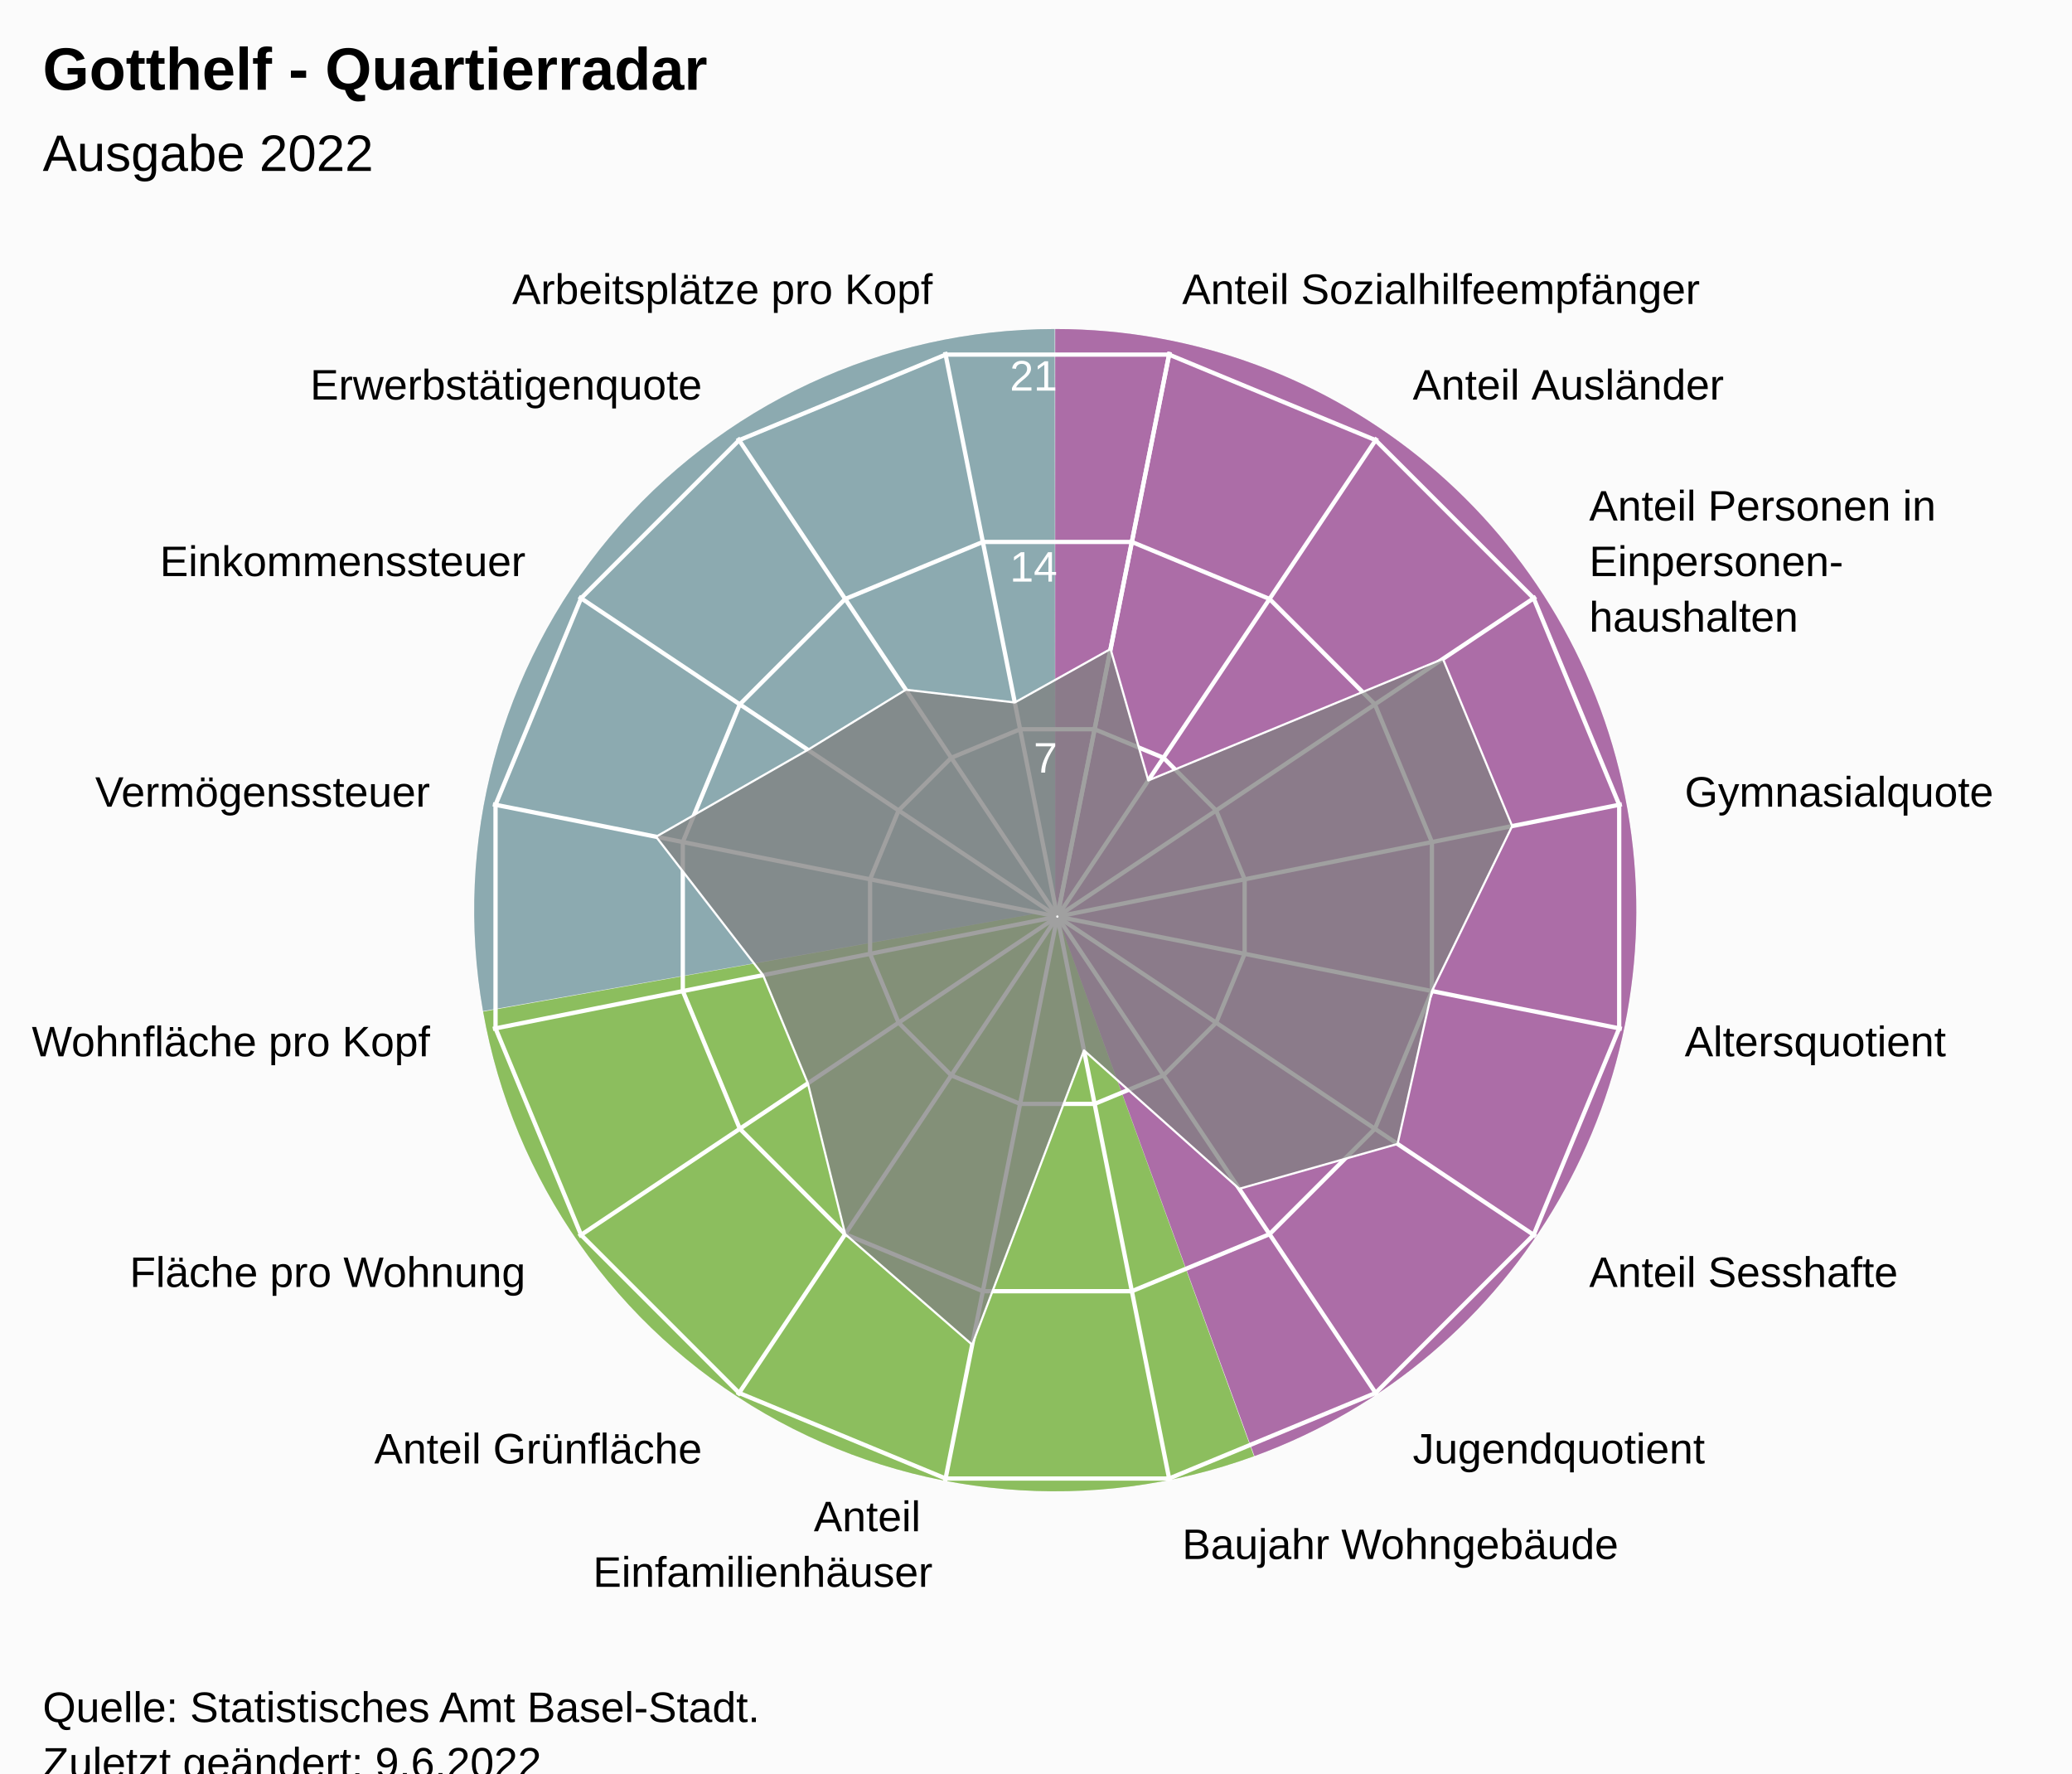
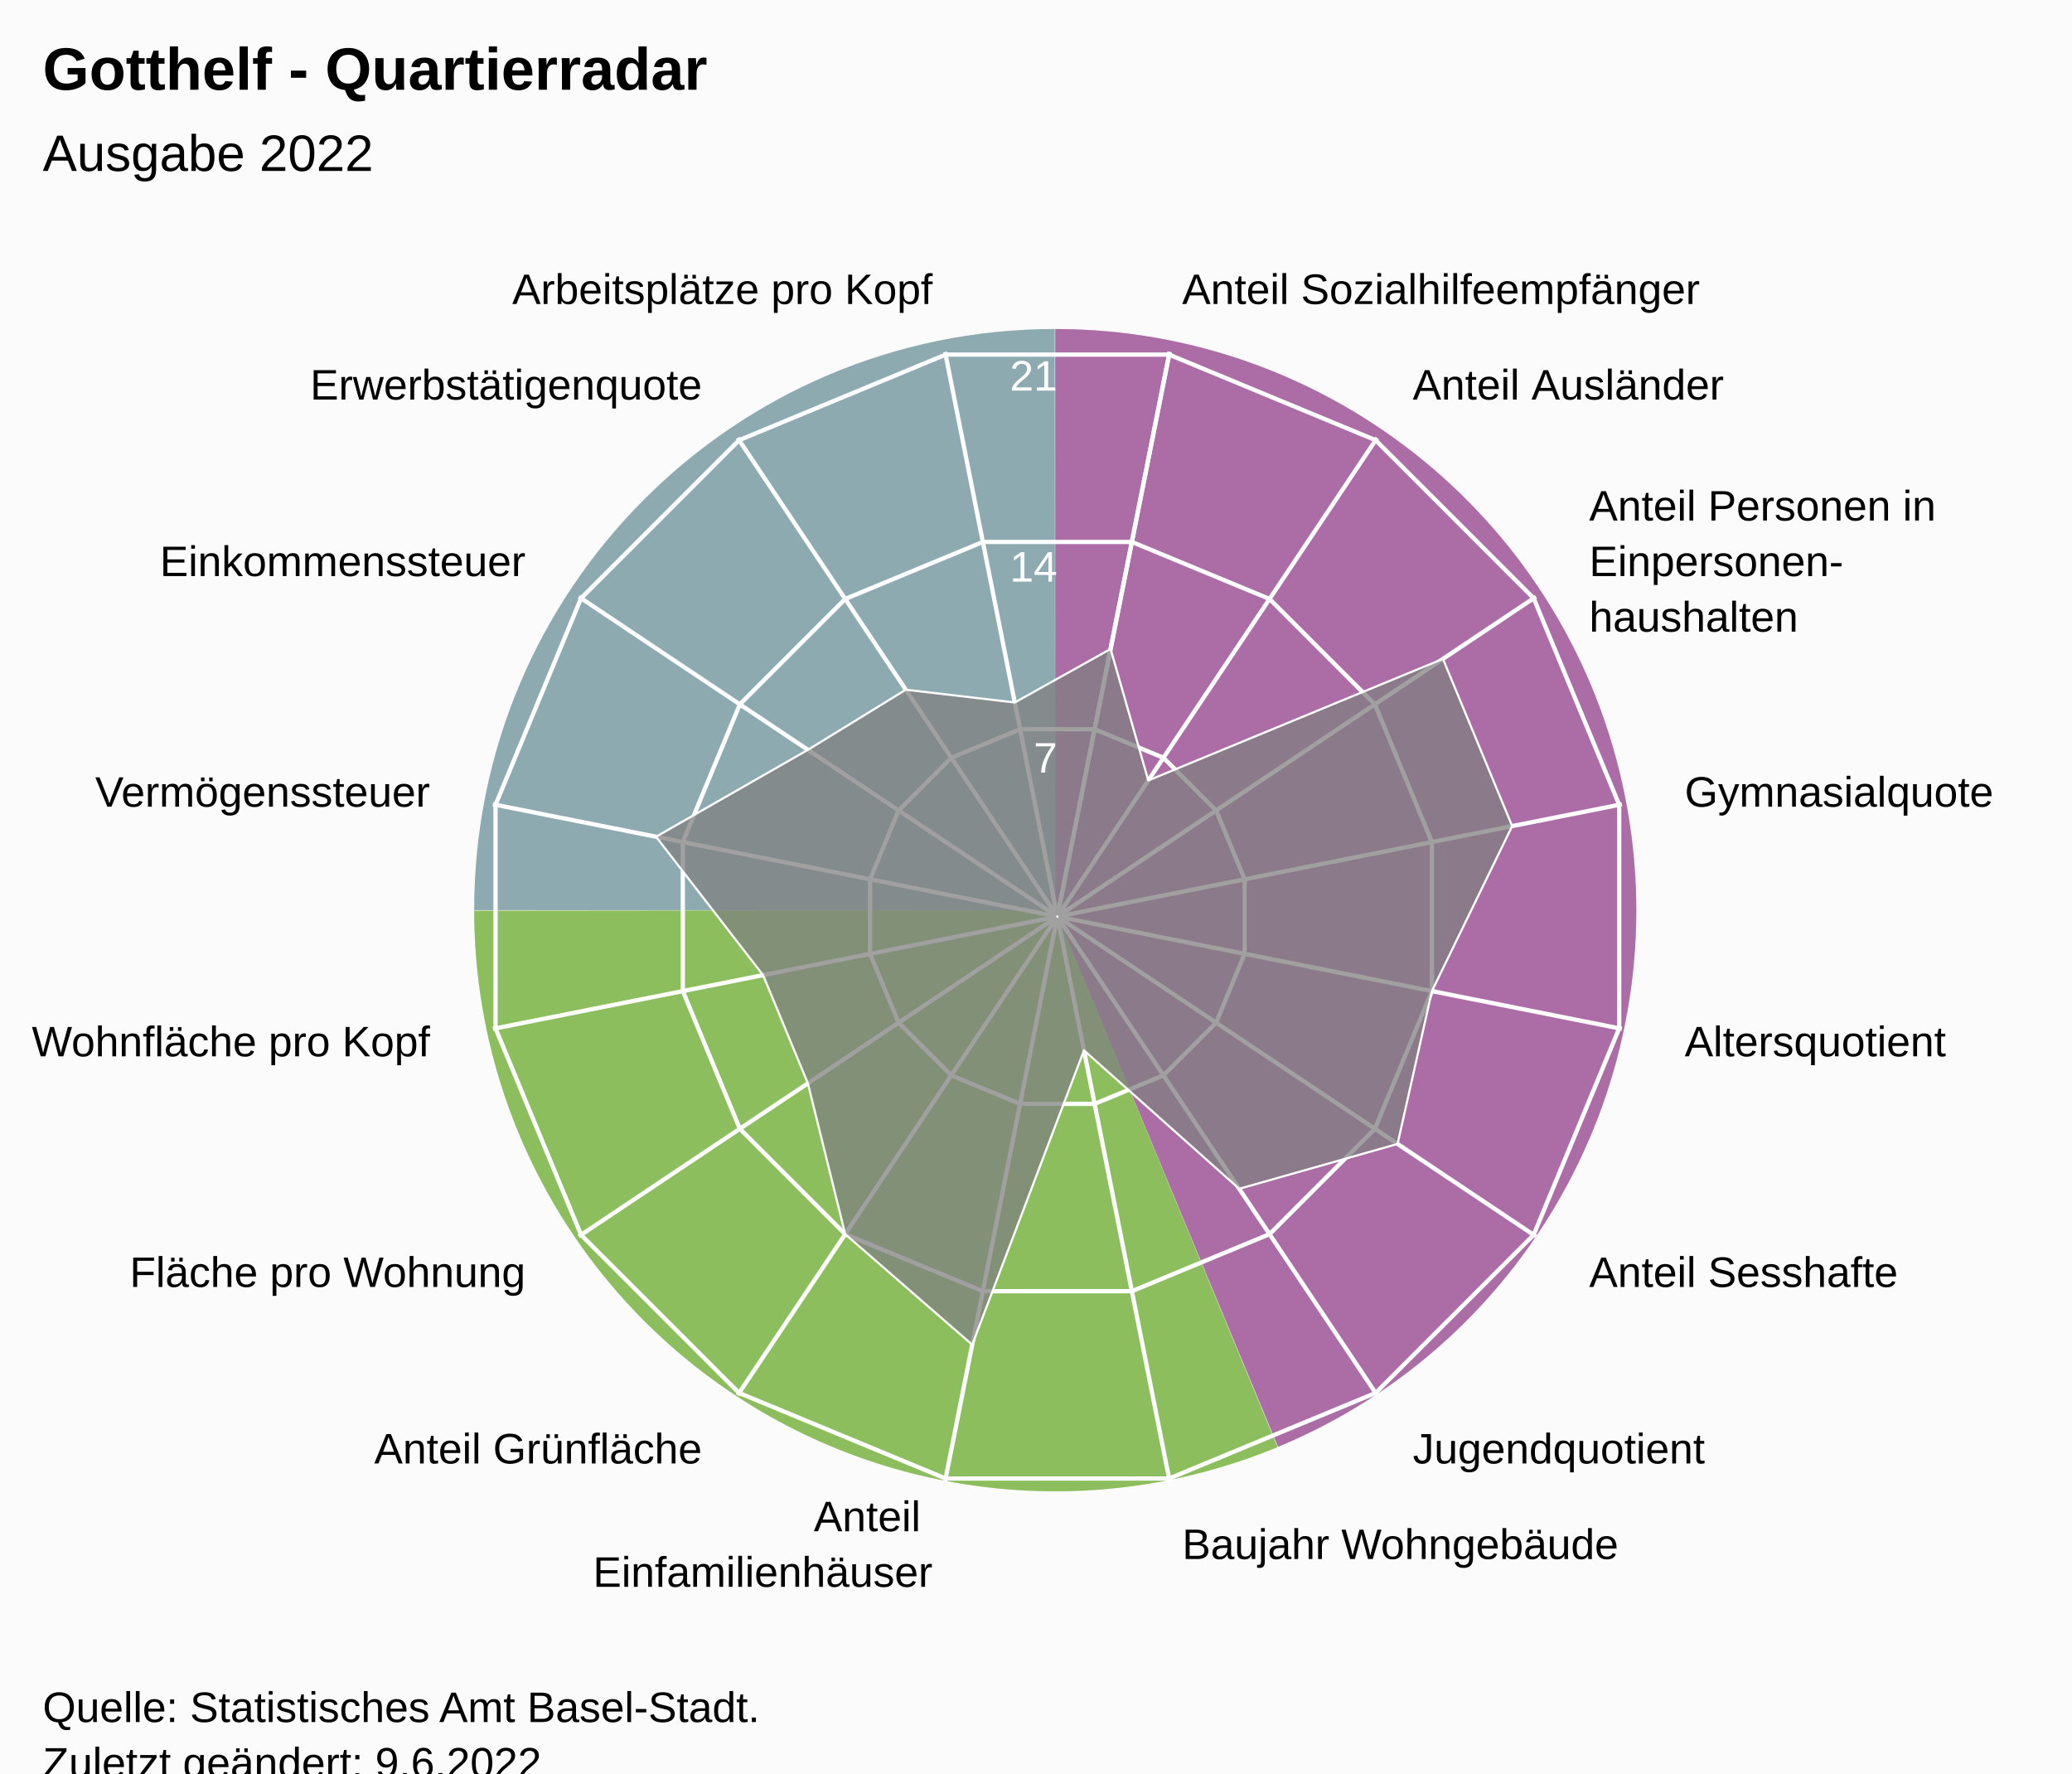
<svg xmlns="http://www.w3.org/2000/svg" version="1.1" class="highcharts-root" style="font-family:Arial;font-size:12px;" viewBox="0 0 485 415">
  <defs>
-     <clipPath id="highcharts-fphl0tq-24-">
+     <clipPath id="highcharts-khvepfs-24-">
      <rect x="0" y="0" width="455" height="317" fill="none" />
    </clipPath>
-     <clipPath id="highcharts-fphl0tq-42">
+     <clipPath id="highcharts-khvepfs-42">
      <circle cx="227.5" cy="158.5" r="134.725" />
    </clipPath>
-     <clipPath id="highcharts-fphl0tq-43-">
+     <clipPath id="highcharts-khvepfs-43-">
      <rect x="20" y="56" width="455" height="317" fill="none" />
    </clipPath>
  </defs>
  <rect fill="#fbfbfb" class="highcharts-background" x="0" y="0" width="485" height="428" rx="0" ry="0" />
  <rect fill="none" class="highcharts-plot-background" x="20" y="56" width="455" height="317" />
-   <path fill="#923F8D" d="M 247 77 A 136 136 0 0 1 293.643 340.752 L 247 213 A 0 0 0 0 0 247 213 Z" fill-opacity="0.5" />
-   <path fill="#68AB2B" d="M 293.515 340.798 A 136 136 0 0 1 113.09 236.75 L 247 213 A 0 0 0 0 0 247 213 Z" fill-opacity="0.5" />
-   <path fill="#689199" d="M 113.066 236.616 A 136 136 0 0 1 246.864 77 L 247 213 A 0 0 0 0 0 247 213 Z" fill-opacity="0.5" />
-   <path fill="#923F8D" d="M 247 77 A 136 136 0 0 1 293.643 340.752 L 247 213 A 0 0 0 0 0 247 213 Z" fill-opacity="0.5" />
-   <path fill="#68AB2B" d="M 293.515 340.798 A 136 136 0 0 1 113.09 236.75 L 247 213 A 0 0 0 0 0 247 213 Z" fill-opacity="0.5" />
-   <path fill="#689199" d="M 113.066 236.616 A 136 136 0 0 1 246.864 77 L 247 213 A 0 0 0 0 0 247 213 Z" fill-opacity="0.5" />
+   <path fill="#923F8D" d="M 247 77 A 136 136 0 0 1 299.171 338.596 L 247 213 A 0 0 0 0 0 247 213 Z" fill-opacity="0.5" />
+   <path fill="#68AB2B" d="M 299.045 338.648 A 136 136 0 0 1 111 213.136 L 247 213 A 0 0 0 0 0 247 213 Z" fill-opacity="0.5" />
+   <path fill="#689199" d="M 111 213 A 136 136 0 0 1 246.864 77 L 247 213 A 0 0 0 0 0 247 213 Z" fill-opacity="0.5" />
+   <path fill="#923F8D" d="M 247 77 A 136 136 0 0 1 299.171 338.596 L 247 213 A 0 0 0 0 0 247 213 Z" fill-opacity="0.5" />
+   <path fill="#68AB2B" d="M 299.045 338.648 A 136 136 0 0 1 111 213.136 L 247 213 A 0 0 0 0 0 247 213 Z" fill-opacity="0.5" />
+   <path fill="#689199" d="M 111 213 A 136 136 0 0 1 246.864 77 L 247 213 A 0 0 0 0 0 247 213 Z" fill-opacity="0.5" />
  <g class="highcharts-pane-group" data-z-index="0" />
  <g class="highcharts-grid highcharts-xaxis-grid" data-z-index="1">
    <path fill="none" stroke="white" stroke-width="1" data-z-index="1" class="highcharts-grid-line" d="M 247.5 214.5 L 273.784 82.364" opacity="1" />
    <path fill="none" stroke="white" stroke-width="1" data-z-index="1" class="highcharts-grid-line" d="M 247.5 214.5 L 322.349 102.48" opacity="1" />
    <path fill="none" stroke="white" stroke-width="1" data-z-index="1" class="highcharts-grid-line" d="M 247.5 214.5 L 359.52 139.651" opacity="1" />
    <path fill="none" stroke="white" stroke-width="1" data-z-index="1" class="highcharts-grid-line" d="M 247.5 214.5 L 379.636 188.216" opacity="1" />
    <path fill="none" stroke="white" stroke-width="1" data-z-index="1" class="highcharts-grid-line" d="M 247.5 214.5 L 379.636 240.784" opacity="1" />
    <path fill="none" stroke="white" stroke-width="1" data-z-index="1" class="highcharts-grid-line" d="M 247.5 214.5 L 359.52 289.349" opacity="1" />
    <path fill="none" stroke="white" stroke-width="1" data-z-index="1" class="highcharts-grid-line" d="M 247.5 214.5 L 322.349 326.52" opacity="1" />
    <path fill="none" stroke="white" stroke-width="1" data-z-index="1" class="highcharts-grid-line" d="M 247.5 214.5 L 273.784 346.636" opacity="1" />
    <path fill="none" stroke="white" stroke-width="1" data-z-index="1" class="highcharts-grid-line" d="M 247.5 214.5 L 221.216 346.636" opacity="1" />
    <path fill="none" stroke="white" stroke-width="1" data-z-index="1" class="highcharts-grid-line" d="M 247.5 214.5 L 172.651 326.52" opacity="1" />
    <path fill="none" stroke="white" stroke-width="1" data-z-index="1" class="highcharts-grid-line" d="M 247.5 214.5 L 135.48 289.349" opacity="1" />
    <path fill="none" stroke="white" stroke-width="1" data-z-index="1" class="highcharts-grid-line" d="M 247.5 214.5 L 115.364 240.784" opacity="1" />
    <path fill="none" stroke="white" stroke-width="1" data-z-index="1" class="highcharts-grid-line" d="M 247.5 214.5 L 115.364 188.216" opacity="1" />
    <path fill="none" stroke="white" stroke-width="1" data-z-index="1" class="highcharts-grid-line" d="M 247.5 214.5 L 135.48 139.651" opacity="1" />
    <path fill="none" stroke="white" stroke-width="1" data-z-index="1" class="highcharts-grid-line" d="M 247.5 214.5 L 172.651 102.48" opacity="1" />
    <path fill="none" stroke="white" stroke-width="1" data-z-index="1" class="highcharts-grid-line" d="M 247.5 214.5 L 221.216 82.364" opacity="1" />
    <path fill="none" stroke="white" stroke-width="1" data-z-index="1" class="highcharts-grid-line" d="M 247.5 214.5 L 273.784 82.364" opacity="1" />
  </g>
  <g class="highcharts-grid highcharts-yaxis-grid" data-z-index="1">
    <path fill="none" stroke="white" stroke-width="1" data-z-index="1" class="highcharts-grid-line" d="M 247.5 214.5 L 247.5 214.5 L 247.5 214.5 L 247.5 214.5 L 247.5 214.5 L 247.5 214.5 L 247.5 214.5 L 247.5 214.5 L 247.5 214.5 L 247.5 214.5 L 247.5 214.5 L 247.5 214.5 L 247.5 214.5 L 247.5 214.5 L 247.5 214.5 L 247.5 214.5 L 247.5 214.5 L 247.5 214.5" opacity="1" />
    <path fill="none" stroke="white" stroke-width="1" data-z-index="1" class="highcharts-grid-line" d="M 256.22 170.663 L 272.331 177.337 L 284.663 189.669 L 291.337 205.78 L 291.337 223.22 L 284.663 239.331 L 272.331 251.663 L 256.22 258.337 L 238.78 258.337 L 222.669 251.663 L 210.337 239.331 L 203.663 223.22 L 203.663 205.78 L 210.337 189.669 L 222.669 177.337 L 238.78 170.663 L 256.22 170.663 L 256.22 170.663" opacity="1" />
    <path fill="none" stroke="white" stroke-width="1" data-z-index="1" class="highcharts-grid-line" d="M 264.939 126.827 L 297.163 140.174 L 321.826 164.837 L 335.173 197.061 L 335.173 231.939 L 321.826 264.163 L 297.163 288.826 L 264.939 302.173 L 230.061 302.173 L 197.837 288.826 L 173.174 264.163 L 159.827 231.939 L 159.827 197.061 L 173.174 164.837 L 197.837 140.174 L 230.061 126.827 L 264.939 126.827 L 264.939 126.827" opacity="1" />
    <path fill="none" stroke="white" stroke-width="1" data-z-index="1" class="highcharts-grid-line" d="M 273.659 82.99 L 321.994 103.011 L 358.989 140.006 L 379.01 188.341 L 379.01 240.659 L 358.989 288.994 L 321.994 325.989 L 273.659 346.01 L 221.341 346.01 L 173.006 325.989 L 136.011 288.994 L 115.99 240.659 L 115.99 188.341 L 136.011 140.006 L 173.006 103.011 L 221.341 82.99 L 273.659 82.99 L 273.659 82.99" opacity="1" />
  </g>
  <rect fill="none" class="highcharts-plot-border" data-z-index="1" x="20" y="56" width="455" height="317" />
  <g class="highcharts-axis highcharts-xaxis" data-z-index="2">
    <path fill="none" class="highcharts-axis-line" data-z-index="7" d="M 247.5 79.775 A 134.725 134.725 0 1 1 247.365 79.775 M 247.5 214.5 A 0 0 0 1 0 247.5 214.5" />
  </g>
  <g class="highcharts-axis highcharts-yaxis" data-z-index="2">
    <path fill="none" class="highcharts-axis-line" data-z-index="7" d="M 247.5 214.5 L 247.5 79.775" />
  </g>
  <g class="highcharts-series-group" data-z-index="3">
-     <g class="highcharts-series highcharts-series-0 highcharts-area-series" data-z-index="0.1" opacity="1" transform="translate(20,56) scale(1 1)" clip-path="url(#highcharts-fphl0tq-42)">
+     <g class="highcharts-series highcharts-series-0 highcharts-area-series" data-z-index="0.1" opacity="1" transform="translate(20,56) scale(1 1)" clip-path="url(#highcharts-khvepfs-42)">
      <path fill="rgb(128,128,128)" fill-opacity="0.75" d="M 239.957 95.876 L 248.784 126.646 L 317.753 98.195 L 333.961 137.324 L 315.173 175.939 L 307.135 211.71 L 270.068 222.208 L 233.728 189.812 L 207.569 258.698 L 177.837 232.826 L 169.101 197.521 L 158.614 172.202 L 133.564 139.815 L 169.101 119.479 L 192.026 105.41 L 217.535 108.401 L 239.957 95.876 L 227.446 158.77 L 227.554 158.77 L 227.653 158.729 L 227.729 158.653 L 227.77 158.554 L 227.77 158.446 L 227.729 158.347 L 227.653 158.271 L 227.554 158.23 L 227.446 158.23 L 227.347 158.271 L 227.271 158.347 L 227.23 158.446 L 227.23 158.554 L 227.271 158.653 L 227.347 158.729 L 227.446 158.77" class="highcharts-area" data-z-index="0" />
      <path fill="none" d="M 239.957 95.876 L 248.784 126.646 L 317.753 98.195 L 333.961 137.324 L 315.173 175.939 L 307.135 211.71 L 270.068 222.208 L 233.728 189.812 L 207.569 258.698 L 177.837 232.826 L 169.101 197.521 L 158.614 172.202 L 133.564 139.815 L 169.101 119.479 L 192.026 105.41 L 217.535 108.401 L 239.957 95.876" class="highcharts-graph" data-z-index="1" stroke="white" stroke-width="0.5" stroke-linejoin="round" stroke-linecap="round" />
    </g>
    <g class="highcharts-markers highcharts-series-0 highcharts-area-series" data-z-index="0.1" opacity="1" transform="translate(20,56) scale(1 1)" clip-path="none" />
  </g>
  <text x="10" text-anchor="start" class="highcharts-title" data-z-index="4" style="color:#000000;font-size:14px;font-weight:bold;font-family:Arial;fill:#000000;" y="21">
    <tspan>Gotthelf - Quartierradar</tspan>
  </text>
  <text x="10" text-anchor="start" class="highcharts-subtitle" data-z-index="4" style="color:#000000;font-size:12px;font-weight:normal;font-family:Arial;fill:#000000;" y="40">
    <tspan>Ausgabe 2022</tspan>
  </text>
  <text x="10" text-anchor="start" class="highcharts-caption" data-z-index="4" style="color:#666666;fill:#666666;" y="385" />
  <g class="highcharts-axis-labels highcharts-xaxis-labels" data-z-index="7">
    <text x="276.71" style="color:#000000;cursor:default;font-size:10px;fill:#000000;" transform="translate(0,0)" text-anchor="start" y="71.152" opacity="1">
      <tspan>Anteil Sozialhilfeempfänger</tspan>
    </text>
    <text x="330.683" style="color:#000000;cursor:default;font-size:10px;fill:#000000;" transform="translate(0,0)" text-anchor="start" y="93.508" opacity="1">
      <tspan>Anteil Ausländer</tspan>
    </text>
    <text x="371.992" style="color:#000000;cursor:default;font-size:10px;fill:#000000;" transform="translate(0,0)" text-anchor="start" y="121.817" opacity="1">
      <tspan>Anteil Personen in</tspan>
      <tspan dy="13" x="371.992">Einpersonen-</tspan>
      <tspan dy="13" x="371.992">haushalten</tspan>
    </text>
    <text x="394.348" style="color:#000000;cursor:default;font-size:10px;fill:#000000;" transform="translate(0,0)" text-anchor="start" y="188.79" opacity="1">
      <tspan>Gymnasialquote</tspan>
    </text>
    <text x="394.348" style="color:#000000;cursor:default;font-size:10px;fill:#000000;" transform="translate(0,0)" text-anchor="start" y="247.21" opacity="1">
      <tspan>Altersquotient</tspan>
    </text>
    <text x="371.992" style="color:#000000;cursor:default;font-size:10px;fill:#000000;" transform="translate(0,0)" text-anchor="start" y="301.183" opacity="1">
      <tspan>Anteil Sesshafte</tspan>
    </text>
    <text x="330.683" style="color:#000000;cursor:default;font-size:10px;fill:#000000;" transform="translate(0,0)" text-anchor="start" y="342.492" opacity="1">
      <tspan>Jugendquotient</tspan>
    </text>
    <text x="276.71" style="color:#000000;cursor:default;font-size:10px;fill:#000000;" transform="translate(0,0)" text-anchor="start" y="364.848" opacity="1">
      <tspan>Baujahr Wohngebäude</tspan>
    </text>
    <text x="218.29" style="color:#000000;cursor:default;font-size:10px;fill:#000000;" transform="translate(0,0)" text-anchor="end" y="358.348" opacity="1">
      <tspan>Anteil</tspan>
      <tspan dy="13" x="218.29">Einfamilienhäuser</tspan>
    </text>
    <text x="164.317" style="color:#000000;cursor:default;font-size:10px;fill:#000000;" transform="translate(0,0)" text-anchor="end" y="342.492" opacity="1">
      <tspan>Anteil Grünfläche</tspan>
    </text>
    <text x="123.008" style="color:#000000;cursor:default;font-size:10px;fill:#000000;" transform="translate(0,0)" text-anchor="end" y="301.183" opacity="1">
      <tspan>Fläche pro Wohnung</tspan>
    </text>
    <text x="100.652" style="color:#000000;cursor:default;font-size:10px;fill:#000000;" transform="translate(0,0)" text-anchor="end" y="247.21" opacity="1">
      <tspan>Wohnfläche pro Kopf</tspan>
    </text>
    <text x="100.652" style="color:#000000;cursor:default;font-size:10px;fill:#000000;" transform="translate(0,0)" text-anchor="end" y="188.79" opacity="1">
      <tspan>Vermögenssteuer</tspan>
    </text>
    <text x="123.008" style="color:#000000;cursor:default;font-size:10px;fill:#000000;" transform="translate(0,0)" text-anchor="end" y="134.817" opacity="1">
      <tspan>Einkommenssteuer</tspan>
    </text>
    <text x="164.317" style="color:#000000;cursor:default;font-size:10px;fill:#000000;" transform="translate(0,0)" text-anchor="end" y="93.508" opacity="1">
      <tspan>Erwerbstätigenquote</tspan>
    </text>
    <text x="218.29" style="color:#000000;cursor:default;font-size:10px;fill:#000000;" transform="translate(0,0)" text-anchor="end" y="71.152" opacity="1">
      <tspan>Arbeitsplätze pro Kopf</tspan>
    </text>
    <text x="0" style="color:#000000;cursor:default;font-size:10px;fill:#000000;" transform="translate(0,0)" text-anchor="middle" y="-9999">16</text>
  </g>
  <g class="highcharts-axis-labels highcharts-yaxis-labels" data-z-index="7">
    <text x="0" style="color:white;cursor:default;font-size:10px;fill:white;" text-anchor="end" transform="translate(0,0)" y="-9999" opacity="0">
      <tspan>0</tspan>
    </text>
    <text x="247.5" style="color:white;cursor:default;font-size:10px;fill:white;" text-anchor="end" transform="translate(0,0)" y="180.805" opacity="1">
      <tspan>7</tspan>
    </text>
    <text x="247.5" style="color:white;cursor:default;font-size:10px;fill:white;" text-anchor="end" transform="translate(0,0)" y="136.109" opacity="1">
      <tspan>14</tspan>
    </text>
    <text x="247.5" style="color:white;cursor:default;font-size:10px;fill:white;" text-anchor="end" transform="translate(0,0)" y="91.414" opacity="1">
      <tspan>21</tspan>
    </text>
  </g>
  <text x="10" class="highcharts-credits" text-anchor="start" data-z-index="8" style="cursor:default;color:#000000;font-size:10px;fill:#000000;" y="403">
    <tspan>Quelle: Statistisches Amt Basel-Stadt.</tspan>
    <tspan x="10" dy="13">Zuletzt geändert: 9.6.2022</tspan>
  </text>
-   <g class="highcharts-control-points" data-z-index="99" clip-path="url(#highcharts-fphl0tq-43-)" />
+   <g class="highcharts-control-points" data-z-index="99" clip-path="url(#highcharts-khvepfs-43-)" />
</svg>
